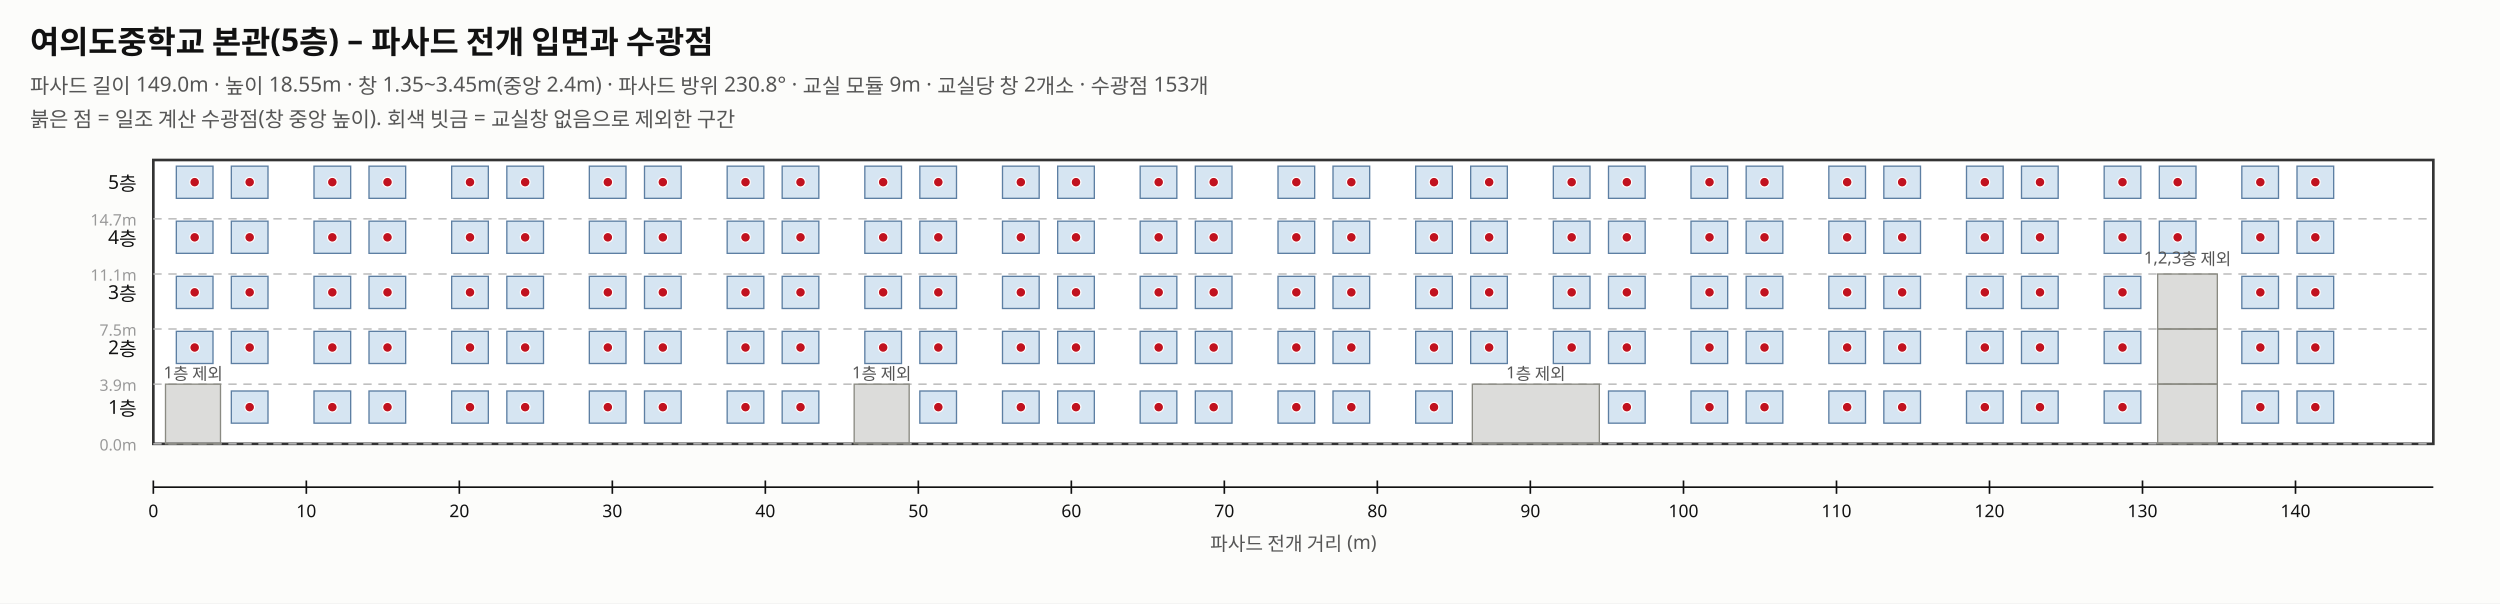
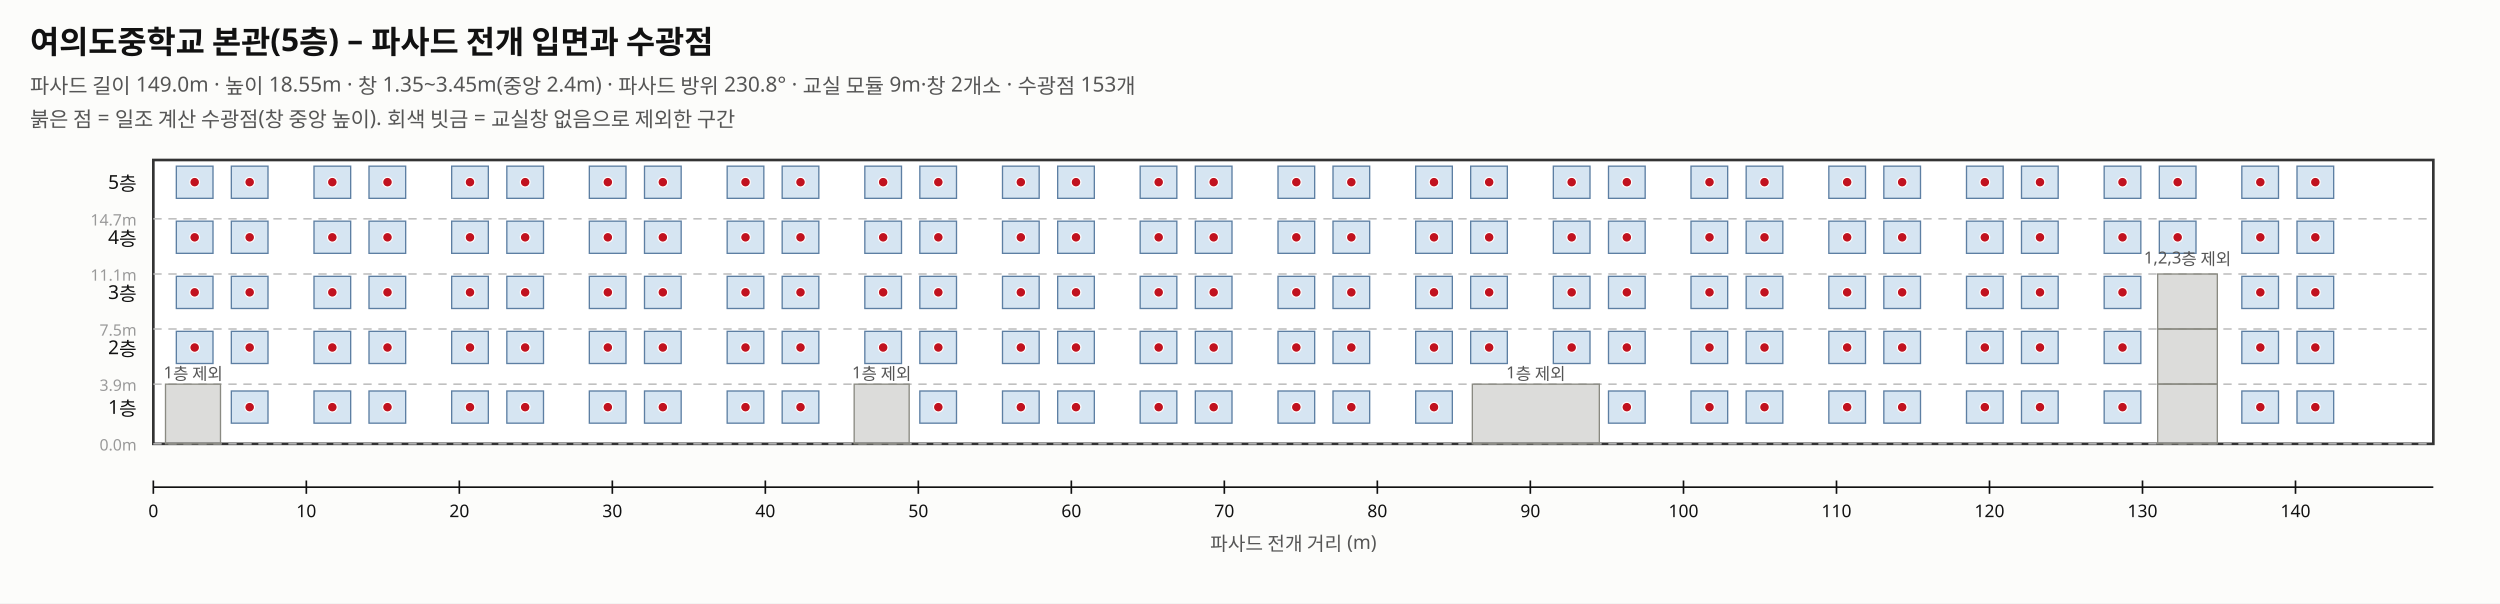
<svg xmlns="http://www.w3.org/2000/svg" width="1500" height="362" viewBox="0 0 1500 362">
  <rect width="100%" height="100%" fill="#fcfcfa" />
  <text x="18" y="32" font-family="sans-serif" font-size="19" font-weight="bold" fill="#111">여의도중학교 본관(5층) – 파사드 전개 입면과 수광점</text>
-   <text x="18" y="56" font-family="sans-serif" font-size="12.5" fill="#555">파사드 길이 149.0m · 높이 18.55m · 창 1.35~3.45m(중앙 2.4m) · 파사드 방위 230.8° · 교실 모듈 9m · 교실당 창 2개소 · 수광점 153개</text>
+   <text x="18" y="56" font-family="sans-serif" font-size="12.5" fill="#555">파사드 길이 149.0m · 높이 18.55m · 창 1.35~3.45m(중앙 2.4m) · 파사드 방위 230.8° · 교실 모듈 9m·창 2개소 · 수광점 153개</text>
  <text x="18" y="76" font-family="sans-serif" font-size="12.5" fill="#555">붉은 점 = 일조 계산 수광점(창 중앙 높이). 회색 빗금 = 교실창 없음으로 제외한 구간</text>
  <rect x="92.0" y="96.0" width="1368.0" height="170.3" fill="#ffffff" stroke="#333" stroke-width="1.6" />
  <line x1="92.0" y1="266.3" x2="1460.0" y2="266.3" stroke="#bbb" stroke-width="0.9" stroke-dasharray="5 4" />
  <text x="82.0" y="248.3" font-family="sans-serif" font-size="11.5" text-anchor="end" fill="#111">1층</text>
  <text x="82.0" y="270.3" font-family="sans-serif" font-size="9.5" text-anchor="end" fill="#999">0.0m</text>
  <line x1="92.0" y1="230.5" x2="1460.0" y2="230.5" stroke="#bbb" stroke-width="0.9" stroke-dasharray="5 4" />
  <text x="82.0" y="212.5" font-family="sans-serif" font-size="11.5" text-anchor="end" fill="#111">2층</text>
  <text x="82.0" y="234.5" font-family="sans-serif" font-size="9.5" text-anchor="end" fill="#999">3.9m</text>
  <line x1="92.0" y1="197.4" x2="1460.0" y2="197.4" stroke="#bbb" stroke-width="0.9" stroke-dasharray="5 4" />
  <text x="82.0" y="179.4" font-family="sans-serif" font-size="11.5" text-anchor="end" fill="#111">3층</text>
  <text x="82.0" y="201.4" font-family="sans-serif" font-size="9.5" text-anchor="end" fill="#999">7.5m</text>
  <line x1="92.0" y1="164.4" x2="1460.0" y2="164.4" stroke="#bbb" stroke-width="0.9" stroke-dasharray="5 4" />
  <text x="82.0" y="146.4" font-family="sans-serif" font-size="11.5" text-anchor="end" fill="#111">4층</text>
  <text x="82.0" y="168.4" font-family="sans-serif" font-size="9.5" text-anchor="end" fill="#999">11.1m</text>
  <line x1="92.0" y1="131.3" x2="1460.0" y2="131.3" stroke="#bbb" stroke-width="0.9" stroke-dasharray="5 4" />
  <text x="82.0" y="113.3" font-family="sans-serif" font-size="11.5" text-anchor="end" fill="#111">5층</text>
  <text x="82.0" y="135.3" font-family="sans-serif" font-size="9.5" text-anchor="end" fill="#999">14.7m</text>
  <rect x="105.8" y="198.8" width="22.0" height="19.3" fill="#cfe0f0" fill-opacity="0.85" stroke="#5d7fa3" stroke-width="0.8" />
  <rect x="105.8" y="165.8" width="22.0" height="19.3" fill="#cfe0f0" fill-opacity="0.85" stroke="#5d7fa3" stroke-width="0.8" />
  <rect x="105.8" y="132.7" width="22.0" height="19.3" fill="#cfe0f0" fill-opacity="0.85" stroke="#5d7fa3" stroke-width="0.8" />
  <rect x="105.8" y="99.7" width="22.0" height="19.3" fill="#cfe0f0" fill-opacity="0.85" stroke="#5d7fa3" stroke-width="0.8" />
  <rect x="138.8" y="234.6" width="22.0" height="19.3" fill="#cfe0f0" fill-opacity="0.85" stroke="#5d7fa3" stroke-width="0.8" />
  <rect x="138.8" y="198.8" width="22.0" height="19.3" fill="#cfe0f0" fill-opacity="0.85" stroke="#5d7fa3" stroke-width="0.8" />
  <rect x="138.8" y="165.8" width="22.0" height="19.3" fill="#cfe0f0" fill-opacity="0.85" stroke="#5d7fa3" stroke-width="0.8" />
  <rect x="138.8" y="132.7" width="22.0" height="19.3" fill="#cfe0f0" fill-opacity="0.85" stroke="#5d7fa3" stroke-width="0.8" />
  <rect x="138.8" y="99.7" width="22.0" height="19.3" fill="#cfe0f0" fill-opacity="0.85" stroke="#5d7fa3" stroke-width="0.8" />
  <rect x="188.4" y="234.6" width="22.0" height="19.3" fill="#cfe0f0" fill-opacity="0.85" stroke="#5d7fa3" stroke-width="0.8" />
  <rect x="188.4" y="198.8" width="22.0" height="19.3" fill="#cfe0f0" fill-opacity="0.85" stroke="#5d7fa3" stroke-width="0.8" />
  <rect x="188.4" y="165.8" width="22.0" height="19.3" fill="#cfe0f0" fill-opacity="0.85" stroke="#5d7fa3" stroke-width="0.8" />
  <rect x="188.4" y="132.7" width="22.0" height="19.3" fill="#cfe0f0" fill-opacity="0.85" stroke="#5d7fa3" stroke-width="0.8" />
  <rect x="188.4" y="99.7" width="22.0" height="19.3" fill="#cfe0f0" fill-opacity="0.85" stroke="#5d7fa3" stroke-width="0.8" />
  <rect x="221.4" y="234.6" width="22.0" height="19.3" fill="#cfe0f0" fill-opacity="0.85" stroke="#5d7fa3" stroke-width="0.8" />
  <rect x="221.4" y="198.8" width="22.0" height="19.3" fill="#cfe0f0" fill-opacity="0.85" stroke="#5d7fa3" stroke-width="0.8" />
  <rect x="221.4" y="165.8" width="22.0" height="19.3" fill="#cfe0f0" fill-opacity="0.85" stroke="#5d7fa3" stroke-width="0.8" />
  <rect x="221.4" y="132.7" width="22.0" height="19.3" fill="#cfe0f0" fill-opacity="0.85" stroke="#5d7fa3" stroke-width="0.8" />
  <rect x="221.4" y="99.7" width="22.0" height="19.3" fill="#cfe0f0" fill-opacity="0.85" stroke="#5d7fa3" stroke-width="0.8" />
  <rect x="271.0" y="234.6" width="22.0" height="19.3" fill="#cfe0f0" fill-opacity="0.85" stroke="#5d7fa3" stroke-width="0.8" />
  <rect x="271.0" y="198.8" width="22.0" height="19.3" fill="#cfe0f0" fill-opacity="0.85" stroke="#5d7fa3" stroke-width="0.8" />
  <rect x="271.0" y="165.8" width="22.0" height="19.3" fill="#cfe0f0" fill-opacity="0.85" stroke="#5d7fa3" stroke-width="0.8" />
  <rect x="271.0" y="132.7" width="22.0" height="19.3" fill="#cfe0f0" fill-opacity="0.85" stroke="#5d7fa3" stroke-width="0.8" />
  <rect x="271.0" y="99.7" width="22.0" height="19.3" fill="#cfe0f0" fill-opacity="0.85" stroke="#5d7fa3" stroke-width="0.8" />
  <rect x="304.1" y="234.6" width="22.0" height="19.3" fill="#cfe0f0" fill-opacity="0.85" stroke="#5d7fa3" stroke-width="0.8" />
  <rect x="304.1" y="198.8" width="22.0" height="19.3" fill="#cfe0f0" fill-opacity="0.85" stroke="#5d7fa3" stroke-width="0.8" />
  <rect x="304.1" y="165.8" width="22.0" height="19.3" fill="#cfe0f0" fill-opacity="0.85" stroke="#5d7fa3" stroke-width="0.8" />
  <rect x="304.1" y="132.7" width="22.0" height="19.3" fill="#cfe0f0" fill-opacity="0.85" stroke="#5d7fa3" stroke-width="0.8" />
  <rect x="304.1" y="99.7" width="22.0" height="19.3" fill="#cfe0f0" fill-opacity="0.85" stroke="#5d7fa3" stroke-width="0.8" />
  <rect x="353.6" y="234.6" width="22.0" height="19.3" fill="#cfe0f0" fill-opacity="0.85" stroke="#5d7fa3" stroke-width="0.8" />
  <rect x="353.6" y="198.8" width="22.0" height="19.3" fill="#cfe0f0" fill-opacity="0.85" stroke="#5d7fa3" stroke-width="0.8" />
  <rect x="353.6" y="165.8" width="22.0" height="19.3" fill="#cfe0f0" fill-opacity="0.85" stroke="#5d7fa3" stroke-width="0.8" />
  <rect x="353.6" y="132.7" width="22.0" height="19.3" fill="#cfe0f0" fill-opacity="0.85" stroke="#5d7fa3" stroke-width="0.8" />
  <rect x="353.6" y="99.7" width="22.0" height="19.3" fill="#cfe0f0" fill-opacity="0.85" stroke="#5d7fa3" stroke-width="0.8" />
  <rect x="386.7" y="234.6" width="22.0" height="19.3" fill="#cfe0f0" fill-opacity="0.85" stroke="#5d7fa3" stroke-width="0.8" />
  <rect x="386.7" y="198.8" width="22.0" height="19.3" fill="#cfe0f0" fill-opacity="0.85" stroke="#5d7fa3" stroke-width="0.8" />
  <rect x="386.7" y="165.8" width="22.0" height="19.3" fill="#cfe0f0" fill-opacity="0.85" stroke="#5d7fa3" stroke-width="0.8" />
  <rect x="386.7" y="132.7" width="22.0" height="19.3" fill="#cfe0f0" fill-opacity="0.85" stroke="#5d7fa3" stroke-width="0.8" />
  <rect x="386.7" y="99.7" width="22.0" height="19.3" fill="#cfe0f0" fill-opacity="0.85" stroke="#5d7fa3" stroke-width="0.8" />
  <rect x="436.3" y="234.6" width="22.0" height="19.3" fill="#cfe0f0" fill-opacity="0.85" stroke="#5d7fa3" stroke-width="0.8" />
  <rect x="436.3" y="198.8" width="22.0" height="19.3" fill="#cfe0f0" fill-opacity="0.85" stroke="#5d7fa3" stroke-width="0.8" />
  <rect x="436.3" y="165.8" width="22.0" height="19.3" fill="#cfe0f0" fill-opacity="0.85" stroke="#5d7fa3" stroke-width="0.8" />
  <rect x="436.3" y="132.7" width="22.0" height="19.3" fill="#cfe0f0" fill-opacity="0.85" stroke="#5d7fa3" stroke-width="0.8" />
  <rect x="436.3" y="99.7" width="22.0" height="19.3" fill="#cfe0f0" fill-opacity="0.85" stroke="#5d7fa3" stroke-width="0.8" />
  <rect x="469.3" y="234.6" width="22.0" height="19.3" fill="#cfe0f0" fill-opacity="0.85" stroke="#5d7fa3" stroke-width="0.8" />
  <rect x="469.3" y="198.8" width="22.0" height="19.3" fill="#cfe0f0" fill-opacity="0.85" stroke="#5d7fa3" stroke-width="0.8" />
  <rect x="469.3" y="165.8" width="22.0" height="19.3" fill="#cfe0f0" fill-opacity="0.85" stroke="#5d7fa3" stroke-width="0.8" />
  <rect x="469.3" y="132.7" width="22.0" height="19.3" fill="#cfe0f0" fill-opacity="0.85" stroke="#5d7fa3" stroke-width="0.8" />
  <rect x="469.3" y="99.7" width="22.0" height="19.3" fill="#cfe0f0" fill-opacity="0.85" stroke="#5d7fa3" stroke-width="0.8" />
  <rect x="518.9" y="198.8" width="22.0" height="19.3" fill="#cfe0f0" fill-opacity="0.85" stroke="#5d7fa3" stroke-width="0.8" />
  <rect x="518.9" y="165.8" width="22.0" height="19.3" fill="#cfe0f0" fill-opacity="0.85" stroke="#5d7fa3" stroke-width="0.8" />
  <rect x="518.9" y="132.7" width="22.0" height="19.3" fill="#cfe0f0" fill-opacity="0.85" stroke="#5d7fa3" stroke-width="0.8" />
  <rect x="518.9" y="99.7" width="22.0" height="19.3" fill="#cfe0f0" fill-opacity="0.85" stroke="#5d7fa3" stroke-width="0.8" />
  <rect x="551.9" y="234.6" width="22.0" height="19.3" fill="#cfe0f0" fill-opacity="0.85" stroke="#5d7fa3" stroke-width="0.8" />
  <rect x="551.9" y="198.8" width="22.0" height="19.3" fill="#cfe0f0" fill-opacity="0.85" stroke="#5d7fa3" stroke-width="0.8" />
  <rect x="551.9" y="165.8" width="22.0" height="19.3" fill="#cfe0f0" fill-opacity="0.85" stroke="#5d7fa3" stroke-width="0.8" />
  <rect x="551.9" y="132.7" width="22.0" height="19.3" fill="#cfe0f0" fill-opacity="0.85" stroke="#5d7fa3" stroke-width="0.8" />
  <rect x="551.9" y="99.7" width="22.0" height="19.3" fill="#cfe0f0" fill-opacity="0.85" stroke="#5d7fa3" stroke-width="0.8" />
  <rect x="601.5" y="234.6" width="22.0" height="19.3" fill="#cfe0f0" fill-opacity="0.85" stroke="#5d7fa3" stroke-width="0.8" />
  <rect x="601.5" y="198.8" width="22.0" height="19.3" fill="#cfe0f0" fill-opacity="0.85" stroke="#5d7fa3" stroke-width="0.8" />
  <rect x="601.5" y="165.8" width="22.0" height="19.3" fill="#cfe0f0" fill-opacity="0.85" stroke="#5d7fa3" stroke-width="0.8" />
  <rect x="601.5" y="132.7" width="22.0" height="19.3" fill="#cfe0f0" fill-opacity="0.85" stroke="#5d7fa3" stroke-width="0.8" />
  <rect x="601.5" y="99.7" width="22.0" height="19.3" fill="#cfe0f0" fill-opacity="0.85" stroke="#5d7fa3" stroke-width="0.8" />
  <rect x="634.6" y="234.6" width="22.0" height="19.3" fill="#cfe0f0" fill-opacity="0.85" stroke="#5d7fa3" stroke-width="0.8" />
  <rect x="634.6" y="198.8" width="22.0" height="19.3" fill="#cfe0f0" fill-opacity="0.85" stroke="#5d7fa3" stroke-width="0.8" />
  <rect x="634.6" y="165.8" width="22.0" height="19.3" fill="#cfe0f0" fill-opacity="0.85" stroke="#5d7fa3" stroke-width="0.8" />
  <rect x="634.6" y="132.7" width="22.0" height="19.3" fill="#cfe0f0" fill-opacity="0.85" stroke="#5d7fa3" stroke-width="0.8" />
  <rect x="634.6" y="99.7" width="22.0" height="19.3" fill="#cfe0f0" fill-opacity="0.85" stroke="#5d7fa3" stroke-width="0.8" />
  <rect x="684.1" y="234.6" width="22.0" height="19.3" fill="#cfe0f0" fill-opacity="0.85" stroke="#5d7fa3" stroke-width="0.8" />
  <rect x="684.1" y="198.8" width="22.0" height="19.3" fill="#cfe0f0" fill-opacity="0.85" stroke="#5d7fa3" stroke-width="0.8" />
  <rect x="684.1" y="165.8" width="22.0" height="19.3" fill="#cfe0f0" fill-opacity="0.85" stroke="#5d7fa3" stroke-width="0.8" />
  <rect x="684.1" y="132.7" width="22.0" height="19.3" fill="#cfe0f0" fill-opacity="0.85" stroke="#5d7fa3" stroke-width="0.8" />
  <rect x="684.1" y="99.7" width="22.0" height="19.3" fill="#cfe0f0" fill-opacity="0.85" stroke="#5d7fa3" stroke-width="0.8" />
  <rect x="717.2" y="234.6" width="22.0" height="19.3" fill="#cfe0f0" fill-opacity="0.85" stroke="#5d7fa3" stroke-width="0.8" />
  <rect x="717.2" y="198.8" width="22.0" height="19.3" fill="#cfe0f0" fill-opacity="0.85" stroke="#5d7fa3" stroke-width="0.8" />
  <rect x="717.2" y="165.8" width="22.0" height="19.3" fill="#cfe0f0" fill-opacity="0.85" stroke="#5d7fa3" stroke-width="0.8" />
  <rect x="717.2" y="132.7" width="22.0" height="19.3" fill="#cfe0f0" fill-opacity="0.85" stroke="#5d7fa3" stroke-width="0.8" />
  <rect x="717.2" y="99.7" width="22.0" height="19.3" fill="#cfe0f0" fill-opacity="0.85" stroke="#5d7fa3" stroke-width="0.8" />
  <rect x="766.8" y="234.6" width="22.0" height="19.3" fill="#cfe0f0" fill-opacity="0.85" stroke="#5d7fa3" stroke-width="0.8" />
  <rect x="766.8" y="198.8" width="22.0" height="19.3" fill="#cfe0f0" fill-opacity="0.85" stroke="#5d7fa3" stroke-width="0.8" />
  <rect x="766.8" y="165.8" width="22.0" height="19.3" fill="#cfe0f0" fill-opacity="0.85" stroke="#5d7fa3" stroke-width="0.8" />
  <rect x="766.8" y="132.7" width="22.0" height="19.3" fill="#cfe0f0" fill-opacity="0.85" stroke="#5d7fa3" stroke-width="0.8" />
  <rect x="766.8" y="99.7" width="22.0" height="19.3" fill="#cfe0f0" fill-opacity="0.85" stroke="#5d7fa3" stroke-width="0.8" />
  <rect x="799.8" y="234.6" width="22.0" height="19.3" fill="#cfe0f0" fill-opacity="0.85" stroke="#5d7fa3" stroke-width="0.8" />
  <rect x="799.8" y="198.8" width="22.0" height="19.3" fill="#cfe0f0" fill-opacity="0.85" stroke="#5d7fa3" stroke-width="0.8" />
  <rect x="799.8" y="165.8" width="22.0" height="19.3" fill="#cfe0f0" fill-opacity="0.85" stroke="#5d7fa3" stroke-width="0.8" />
  <rect x="799.8" y="132.7" width="22.0" height="19.3" fill="#cfe0f0" fill-opacity="0.85" stroke="#5d7fa3" stroke-width="0.8" />
  <rect x="799.8" y="99.7" width="22.0" height="19.3" fill="#cfe0f0" fill-opacity="0.85" stroke="#5d7fa3" stroke-width="0.8" />
  <rect x="849.4" y="234.6" width="22.0" height="19.3" fill="#cfe0f0" fill-opacity="0.85" stroke="#5d7fa3" stroke-width="0.8" />
  <rect x="849.4" y="198.8" width="22.0" height="19.3" fill="#cfe0f0" fill-opacity="0.85" stroke="#5d7fa3" stroke-width="0.8" />
  <rect x="849.4" y="165.8" width="22.0" height="19.3" fill="#cfe0f0" fill-opacity="0.85" stroke="#5d7fa3" stroke-width="0.8" />
  <rect x="849.4" y="132.7" width="22.0" height="19.3" fill="#cfe0f0" fill-opacity="0.85" stroke="#5d7fa3" stroke-width="0.8" />
  <rect x="849.4" y="99.7" width="22.0" height="19.3" fill="#cfe0f0" fill-opacity="0.85" stroke="#5d7fa3" stroke-width="0.8" />
  <rect x="882.4" y="198.8" width="22.0" height="19.3" fill="#cfe0f0" fill-opacity="0.85" stroke="#5d7fa3" stroke-width="0.8" />
  <rect x="882.4" y="165.8" width="22.0" height="19.3" fill="#cfe0f0" fill-opacity="0.85" stroke="#5d7fa3" stroke-width="0.8" />
  <rect x="882.4" y="132.7" width="22.0" height="19.3" fill="#cfe0f0" fill-opacity="0.85" stroke="#5d7fa3" stroke-width="0.8" />
  <rect x="882.4" y="99.7" width="22.0" height="19.3" fill="#cfe0f0" fill-opacity="0.85" stroke="#5d7fa3" stroke-width="0.8" />
  <rect x="932.0" y="198.8" width="22.0" height="19.3" fill="#cfe0f0" fill-opacity="0.85" stroke="#5d7fa3" stroke-width="0.8" />
  <rect x="932.0" y="165.8" width="22.0" height="19.3" fill="#cfe0f0" fill-opacity="0.85" stroke="#5d7fa3" stroke-width="0.8" />
  <rect x="932.0" y="132.7" width="22.0" height="19.3" fill="#cfe0f0" fill-opacity="0.85" stroke="#5d7fa3" stroke-width="0.8" />
  <rect x="932.0" y="99.7" width="22.0" height="19.3" fill="#cfe0f0" fill-opacity="0.85" stroke="#5d7fa3" stroke-width="0.8" />
  <rect x="965.1" y="234.6" width="22.0" height="19.3" fill="#cfe0f0" fill-opacity="0.85" stroke="#5d7fa3" stroke-width="0.8" />
  <rect x="965.1" y="198.8" width="22.0" height="19.3" fill="#cfe0f0" fill-opacity="0.85" stroke="#5d7fa3" stroke-width="0.8" />
  <rect x="965.1" y="165.8" width="22.0" height="19.3" fill="#cfe0f0" fill-opacity="0.85" stroke="#5d7fa3" stroke-width="0.8" />
  <rect x="965.1" y="132.7" width="22.0" height="19.3" fill="#cfe0f0" fill-opacity="0.85" stroke="#5d7fa3" stroke-width="0.8" />
  <rect x="965.1" y="99.7" width="22.0" height="19.3" fill="#cfe0f0" fill-opacity="0.85" stroke="#5d7fa3" stroke-width="0.8" />
  <rect x="1014.6" y="234.6" width="22.0" height="19.3" fill="#cfe0f0" fill-opacity="0.85" stroke="#5d7fa3" stroke-width="0.8" />
  <rect x="1014.6" y="198.8" width="22.0" height="19.3" fill="#cfe0f0" fill-opacity="0.85" stroke="#5d7fa3" stroke-width="0.8" />
  <rect x="1014.6" y="165.8" width="22.0" height="19.3" fill="#cfe0f0" fill-opacity="0.85" stroke="#5d7fa3" stroke-width="0.8" />
  <rect x="1014.6" y="132.7" width="22.0" height="19.3" fill="#cfe0f0" fill-opacity="0.85" stroke="#5d7fa3" stroke-width="0.8" />
  <rect x="1014.6" y="99.7" width="22.0" height="19.3" fill="#cfe0f0" fill-opacity="0.85" stroke="#5d7fa3" stroke-width="0.8" />
  <rect x="1047.7" y="234.6" width="22.0" height="19.3" fill="#cfe0f0" fill-opacity="0.85" stroke="#5d7fa3" stroke-width="0.8" />
  <rect x="1047.7" y="198.8" width="22.0" height="19.3" fill="#cfe0f0" fill-opacity="0.85" stroke="#5d7fa3" stroke-width="0.8" />
  <rect x="1047.7" y="165.8" width="22.0" height="19.3" fill="#cfe0f0" fill-opacity="0.85" stroke="#5d7fa3" stroke-width="0.8" />
  <rect x="1047.7" y="132.7" width="22.0" height="19.3" fill="#cfe0f0" fill-opacity="0.85" stroke="#5d7fa3" stroke-width="0.8" />
  <rect x="1047.7" y="99.7" width="22.0" height="19.3" fill="#cfe0f0" fill-opacity="0.85" stroke="#5d7fa3" stroke-width="0.8" />
  <rect x="1097.3" y="234.6" width="22.0" height="19.3" fill="#cfe0f0" fill-opacity="0.85" stroke="#5d7fa3" stroke-width="0.8" />
  <rect x="1097.3" y="198.8" width="22.0" height="19.3" fill="#cfe0f0" fill-opacity="0.85" stroke="#5d7fa3" stroke-width="0.8" />
  <rect x="1097.3" y="165.8" width="22.0" height="19.3" fill="#cfe0f0" fill-opacity="0.85" stroke="#5d7fa3" stroke-width="0.8" />
  <rect x="1097.3" y="132.7" width="22.0" height="19.3" fill="#cfe0f0" fill-opacity="0.85" stroke="#5d7fa3" stroke-width="0.8" />
  <rect x="1097.3" y="99.7" width="22.0" height="19.3" fill="#cfe0f0" fill-opacity="0.85" stroke="#5d7fa3" stroke-width="0.8" />
  <rect x="1130.3" y="234.6" width="22.0" height="19.3" fill="#cfe0f0" fill-opacity="0.85" stroke="#5d7fa3" stroke-width="0.8" />
  <rect x="1130.3" y="198.8" width="22.0" height="19.3" fill="#cfe0f0" fill-opacity="0.85" stroke="#5d7fa3" stroke-width="0.8" />
  <rect x="1130.3" y="165.8" width="22.0" height="19.3" fill="#cfe0f0" fill-opacity="0.85" stroke="#5d7fa3" stroke-width="0.8" />
  <rect x="1130.3" y="132.7" width="22.0" height="19.3" fill="#cfe0f0" fill-opacity="0.85" stroke="#5d7fa3" stroke-width="0.8" />
  <rect x="1130.3" y="99.7" width="22.0" height="19.3" fill="#cfe0f0" fill-opacity="0.85" stroke="#5d7fa3" stroke-width="0.8" />
  <rect x="1179.9" y="234.6" width="22.0" height="19.3" fill="#cfe0f0" fill-opacity="0.85" stroke="#5d7fa3" stroke-width="0.8" />
  <rect x="1179.9" y="198.8" width="22.0" height="19.3" fill="#cfe0f0" fill-opacity="0.85" stroke="#5d7fa3" stroke-width="0.8" />
  <rect x="1179.9" y="165.8" width="22.0" height="19.3" fill="#cfe0f0" fill-opacity="0.85" stroke="#5d7fa3" stroke-width="0.8" />
  <rect x="1179.9" y="132.7" width="22.0" height="19.3" fill="#cfe0f0" fill-opacity="0.85" stroke="#5d7fa3" stroke-width="0.8" />
  <rect x="1179.9" y="99.7" width="22.0" height="19.3" fill="#cfe0f0" fill-opacity="0.85" stroke="#5d7fa3" stroke-width="0.8" />
  <rect x="1212.9" y="234.6" width="22.0" height="19.3" fill="#cfe0f0" fill-opacity="0.85" stroke="#5d7fa3" stroke-width="0.8" />
  <rect x="1212.9" y="198.8" width="22.0" height="19.3" fill="#cfe0f0" fill-opacity="0.85" stroke="#5d7fa3" stroke-width="0.8" />
  <rect x="1212.9" y="165.8" width="22.0" height="19.3" fill="#cfe0f0" fill-opacity="0.85" stroke="#5d7fa3" stroke-width="0.8" />
  <rect x="1212.9" y="132.7" width="22.0" height="19.3" fill="#cfe0f0" fill-opacity="0.85" stroke="#5d7fa3" stroke-width="0.8" />
  <rect x="1212.9" y="99.7" width="22.0" height="19.3" fill="#cfe0f0" fill-opacity="0.85" stroke="#5d7fa3" stroke-width="0.8" />
  <rect x="1262.5" y="234.6" width="22.0" height="19.3" fill="#cfe0f0" fill-opacity="0.85" stroke="#5d7fa3" stroke-width="0.8" />
  <rect x="1262.5" y="198.8" width="22.0" height="19.3" fill="#cfe0f0" fill-opacity="0.85" stroke="#5d7fa3" stroke-width="0.8" />
  <rect x="1262.5" y="165.8" width="22.0" height="19.3" fill="#cfe0f0" fill-opacity="0.85" stroke="#5d7fa3" stroke-width="0.8" />
  <rect x="1262.5" y="132.7" width="22.0" height="19.3" fill="#cfe0f0" fill-opacity="0.85" stroke="#5d7fa3" stroke-width="0.8" />
  <rect x="1262.5" y="99.7" width="22.0" height="19.3" fill="#cfe0f0" fill-opacity="0.85" stroke="#5d7fa3" stroke-width="0.8" />
  <rect x="1295.6" y="132.7" width="22.0" height="19.3" fill="#cfe0f0" fill-opacity="0.85" stroke="#5d7fa3" stroke-width="0.8" />
  <rect x="1295.6" y="99.7" width="22.0" height="19.3" fill="#cfe0f0" fill-opacity="0.85" stroke="#5d7fa3" stroke-width="0.8" />
  <rect x="1345.1" y="234.6" width="22.0" height="19.3" fill="#cfe0f0" fill-opacity="0.85" stroke="#5d7fa3" stroke-width="0.8" />
  <rect x="1345.1" y="198.8" width="22.0" height="19.3" fill="#cfe0f0" fill-opacity="0.85" stroke="#5d7fa3" stroke-width="0.8" />
  <rect x="1345.1" y="165.8" width="22.0" height="19.3" fill="#cfe0f0" fill-opacity="0.85" stroke="#5d7fa3" stroke-width="0.8" />
  <rect x="1345.1" y="132.7" width="22.0" height="19.3" fill="#cfe0f0" fill-opacity="0.85" stroke="#5d7fa3" stroke-width="0.8" />
  <rect x="1345.1" y="99.7" width="22.0" height="19.3" fill="#cfe0f0" fill-opacity="0.85" stroke="#5d7fa3" stroke-width="0.8" />
  <rect x="1378.2" y="234.6" width="22.0" height="19.3" fill="#cfe0f0" fill-opacity="0.85" stroke="#5d7fa3" stroke-width="0.8" />
  <rect x="1378.2" y="198.8" width="22.0" height="19.3" fill="#cfe0f0" fill-opacity="0.85" stroke="#5d7fa3" stroke-width="0.8" />
  <rect x="1378.2" y="165.8" width="22.0" height="19.3" fill="#cfe0f0" fill-opacity="0.85" stroke="#5d7fa3" stroke-width="0.8" />
  <rect x="1378.2" y="132.7" width="22.0" height="19.3" fill="#cfe0f0" fill-opacity="0.85" stroke="#5d7fa3" stroke-width="0.8" />
  <rect x="1378.2" y="99.7" width="22.0" height="19.3" fill="#cfe0f0" fill-opacity="0.85" stroke="#5d7fa3" stroke-width="0.8" />
  <rect x="99.3" y="230.5" width="33.0" height="35.8" fill="#8a8a82" fill-opacity="0.30" stroke="#8a8a82" stroke-width="0.8" />
  <text x="115.9" y="227.0" font-family="sans-serif" font-size="10" text-anchor="middle" fill="#555">1층 제외</text>
  <rect x="512.5" y="230.5" width="33.0" height="35.8" fill="#8a8a82" fill-opacity="0.30" stroke="#8a8a82" stroke-width="0.8" />
  <text x="529.0" y="227.0" font-family="sans-serif" font-size="10" text-anchor="middle" fill="#555">1층 제외</text>
  <rect x="883.4" y="230.5" width="76.2" height="35.8" fill="#8a8a82" fill-opacity="0.30" stroke="#8a8a82" stroke-width="0.8" />
  <text x="921.5" y="227.0" font-family="sans-serif" font-size="10" text-anchor="middle" fill="#555">1층 제외</text>
  <rect x="1294.6" y="230.5" width="35.8" height="35.8" fill="#8a8a82" fill-opacity="0.30" stroke="#8a8a82" stroke-width="0.8" />
  <rect x="1294.6" y="197.4" width="35.8" height="33.0" fill="#8a8a82" fill-opacity="0.30" stroke="#8a8a82" stroke-width="0.8" />
  <rect x="1294.6" y="164.4" width="35.8" height="33.0" fill="#8a8a82" fill-opacity="0.30" stroke="#8a8a82" stroke-width="0.8" />
  <text x="1312.5" y="158.1" font-family="sans-serif" font-size="10" text-anchor="middle" fill="#555">1,2,3층 제외</text>
  <circle cx="116.8" cy="208.5" r="2.9" fill="#c1121f" stroke="#fff" stroke-width="0.7" />
  <circle cx="116.8" cy="175.4" r="2.9" fill="#c1121f" stroke="#fff" stroke-width="0.7" />
  <circle cx="116.8" cy="142.4" r="2.9" fill="#c1121f" stroke="#fff" stroke-width="0.7" />
  <circle cx="116.8" cy="109.3" r="2.9" fill="#c1121f" stroke="#fff" stroke-width="0.7" />
  <circle cx="149.8" cy="244.3" r="2.9" fill="#c1121f" stroke="#fff" stroke-width="0.7" />
  <circle cx="149.8" cy="208.5" r="2.9" fill="#c1121f" stroke="#fff" stroke-width="0.7" />
  <circle cx="149.8" cy="175.4" r="2.9" fill="#c1121f" stroke="#fff" stroke-width="0.7" />
  <circle cx="149.8" cy="142.4" r="2.9" fill="#c1121f" stroke="#fff" stroke-width="0.7" />
  <circle cx="149.8" cy="109.3" r="2.9" fill="#c1121f" stroke="#fff" stroke-width="0.7" />
  <circle cx="199.4" cy="244.3" r="2.9" fill="#c1121f" stroke="#fff" stroke-width="0.7" />
  <circle cx="199.4" cy="208.5" r="2.9" fill="#c1121f" stroke="#fff" stroke-width="0.7" />
  <circle cx="199.4" cy="175.4" r="2.9" fill="#c1121f" stroke="#fff" stroke-width="0.7" />
  <circle cx="199.4" cy="142.4" r="2.9" fill="#c1121f" stroke="#fff" stroke-width="0.7" />
  <circle cx="199.4" cy="109.3" r="2.9" fill="#c1121f" stroke="#fff" stroke-width="0.7" />
  <circle cx="232.5" cy="244.3" r="2.9" fill="#c1121f" stroke="#fff" stroke-width="0.7" />
  <circle cx="232.5" cy="208.5" r="2.9" fill="#c1121f" stroke="#fff" stroke-width="0.7" />
  <circle cx="232.5" cy="175.4" r="2.9" fill="#c1121f" stroke="#fff" stroke-width="0.7" />
  <circle cx="232.5" cy="142.4" r="2.9" fill="#c1121f" stroke="#fff" stroke-width="0.7" />
  <circle cx="232.5" cy="109.3" r="2.9" fill="#c1121f" stroke="#fff" stroke-width="0.7" />
  <circle cx="282.0" cy="244.3" r="2.9" fill="#c1121f" stroke="#fff" stroke-width="0.7" />
  <circle cx="282.0" cy="208.5" r="2.9" fill="#c1121f" stroke="#fff" stroke-width="0.7" />
  <circle cx="282.0" cy="175.4" r="2.9" fill="#c1121f" stroke="#fff" stroke-width="0.7" />
  <circle cx="282.0" cy="142.4" r="2.9" fill="#c1121f" stroke="#fff" stroke-width="0.7" />
  <circle cx="282.0" cy="109.3" r="2.9" fill="#c1121f" stroke="#fff" stroke-width="0.7" />
  <circle cx="315.1" cy="244.3" r="2.9" fill="#c1121f" stroke="#fff" stroke-width="0.7" />
  <circle cx="315.1" cy="208.5" r="2.9" fill="#c1121f" stroke="#fff" stroke-width="0.7" />
  <circle cx="315.1" cy="175.4" r="2.9" fill="#c1121f" stroke="#fff" stroke-width="0.7" />
  <circle cx="315.1" cy="142.4" r="2.9" fill="#c1121f" stroke="#fff" stroke-width="0.7" />
  <circle cx="315.1" cy="109.3" r="2.9" fill="#c1121f" stroke="#fff" stroke-width="0.7" />
  <circle cx="364.7" cy="244.3" r="2.9" fill="#c1121f" stroke="#fff" stroke-width="0.7" />
  <circle cx="364.7" cy="208.5" r="2.9" fill="#c1121f" stroke="#fff" stroke-width="0.7" />
  <circle cx="364.7" cy="175.4" r="2.9" fill="#c1121f" stroke="#fff" stroke-width="0.7" />
  <circle cx="364.7" cy="142.4" r="2.9" fill="#c1121f" stroke="#fff" stroke-width="0.7" />
  <circle cx="364.7" cy="109.3" r="2.9" fill="#c1121f" stroke="#fff" stroke-width="0.7" />
  <circle cx="397.7" cy="244.3" r="2.9" fill="#c1121f" stroke="#fff" stroke-width="0.7" />
  <circle cx="397.7" cy="208.5" r="2.9" fill="#c1121f" stroke="#fff" stroke-width="0.7" />
  <circle cx="397.7" cy="175.4" r="2.9" fill="#c1121f" stroke="#fff" stroke-width="0.7" />
  <circle cx="397.7" cy="142.4" r="2.9" fill="#c1121f" stroke="#fff" stroke-width="0.7" />
  <circle cx="397.7" cy="109.3" r="2.9" fill="#c1121f" stroke="#fff" stroke-width="0.7" />
  <circle cx="447.3" cy="244.3" r="2.9" fill="#c1121f" stroke="#fff" stroke-width="0.7" />
  <circle cx="447.3" cy="208.5" r="2.9" fill="#c1121f" stroke="#fff" stroke-width="0.7" />
  <circle cx="447.3" cy="175.4" r="2.9" fill="#c1121f" stroke="#fff" stroke-width="0.7" />
  <circle cx="447.3" cy="142.4" r="2.9" fill="#c1121f" stroke="#fff" stroke-width="0.7" />
  <circle cx="447.3" cy="109.3" r="2.9" fill="#c1121f" stroke="#fff" stroke-width="0.7" />
  <circle cx="480.3" cy="244.3" r="2.9" fill="#c1121f" stroke="#fff" stroke-width="0.7" />
  <circle cx="480.3" cy="208.5" r="2.9" fill="#c1121f" stroke="#fff" stroke-width="0.7" />
  <circle cx="480.3" cy="175.4" r="2.9" fill="#c1121f" stroke="#fff" stroke-width="0.7" />
  <circle cx="480.3" cy="142.4" r="2.9" fill="#c1121f" stroke="#fff" stroke-width="0.7" />
  <circle cx="480.3" cy="109.3" r="2.9" fill="#c1121f" stroke="#fff" stroke-width="0.7" />
  <circle cx="529.9" cy="208.5" r="2.9" fill="#c1121f" stroke="#fff" stroke-width="0.7" />
  <circle cx="529.9" cy="175.4" r="2.9" fill="#c1121f" stroke="#fff" stroke-width="0.7" />
  <circle cx="529.9" cy="142.4" r="2.9" fill="#c1121f" stroke="#fff" stroke-width="0.7" />
  <circle cx="529.9" cy="109.3" r="2.9" fill="#c1121f" stroke="#fff" stroke-width="0.7" />
  <circle cx="563.0" cy="244.3" r="2.9" fill="#c1121f" stroke="#fff" stroke-width="0.7" />
  <circle cx="563.0" cy="208.5" r="2.9" fill="#c1121f" stroke="#fff" stroke-width="0.7" />
  <circle cx="563.0" cy="175.4" r="2.9" fill="#c1121f" stroke="#fff" stroke-width="0.7" />
  <circle cx="563.0" cy="142.4" r="2.9" fill="#c1121f" stroke="#fff" stroke-width="0.7" />
  <circle cx="563.0" cy="109.3" r="2.9" fill="#c1121f" stroke="#fff" stroke-width="0.7" />
  <circle cx="612.5" cy="244.3" r="2.9" fill="#c1121f" stroke="#fff" stroke-width="0.7" />
  <circle cx="612.5" cy="208.5" r="2.9" fill="#c1121f" stroke="#fff" stroke-width="0.7" />
  <circle cx="612.5" cy="175.4" r="2.9" fill="#c1121f" stroke="#fff" stroke-width="0.7" />
  <circle cx="612.5" cy="142.4" r="2.9" fill="#c1121f" stroke="#fff" stroke-width="0.7" />
  <circle cx="612.5" cy="109.3" r="2.9" fill="#c1121f" stroke="#fff" stroke-width="0.7" />
  <circle cx="645.6" cy="244.3" r="2.9" fill="#c1121f" stroke="#fff" stroke-width="0.7" />
  <circle cx="645.6" cy="208.5" r="2.9" fill="#c1121f" stroke="#fff" stroke-width="0.7" />
  <circle cx="645.6" cy="175.4" r="2.9" fill="#c1121f" stroke="#fff" stroke-width="0.7" />
  <circle cx="645.6" cy="142.4" r="2.9" fill="#c1121f" stroke="#fff" stroke-width="0.7" />
  <circle cx="645.6" cy="109.3" r="2.9" fill="#c1121f" stroke="#fff" stroke-width="0.7" />
  <circle cx="695.2" cy="244.3" r="2.9" fill="#c1121f" stroke="#fff" stroke-width="0.7" />
  <circle cx="695.2" cy="208.5" r="2.9" fill="#c1121f" stroke="#fff" stroke-width="0.7" />
  <circle cx="695.2" cy="175.4" r="2.9" fill="#c1121f" stroke="#fff" stroke-width="0.7" />
  <circle cx="695.2" cy="142.4" r="2.9" fill="#c1121f" stroke="#fff" stroke-width="0.7" />
  <circle cx="695.2" cy="109.3" r="2.9" fill="#c1121f" stroke="#fff" stroke-width="0.7" />
  <circle cx="728.2" cy="244.3" r="2.9" fill="#c1121f" stroke="#fff" stroke-width="0.7" />
  <circle cx="728.2" cy="208.5" r="2.9" fill="#c1121f" stroke="#fff" stroke-width="0.7" />
  <circle cx="728.2" cy="175.4" r="2.9" fill="#c1121f" stroke="#fff" stroke-width="0.7" />
  <circle cx="728.2" cy="142.4" r="2.9" fill="#c1121f" stroke="#fff" stroke-width="0.7" />
  <circle cx="728.2" cy="109.3" r="2.9" fill="#c1121f" stroke="#fff" stroke-width="0.7" />
  <circle cx="777.8" cy="244.3" r="2.9" fill="#c1121f" stroke="#fff" stroke-width="0.7" />
  <circle cx="777.8" cy="208.5" r="2.9" fill="#c1121f" stroke="#fff" stroke-width="0.7" />
  <circle cx="777.8" cy="175.4" r="2.9" fill="#c1121f" stroke="#fff" stroke-width="0.7" />
  <circle cx="777.8" cy="142.4" r="2.9" fill="#c1121f" stroke="#fff" stroke-width="0.7" />
  <circle cx="777.8" cy="109.3" r="2.9" fill="#c1121f" stroke="#fff" stroke-width="0.7" />
  <circle cx="810.8" cy="244.3" r="2.9" fill="#c1121f" stroke="#fff" stroke-width="0.7" />
  <circle cx="810.8" cy="208.5" r="2.9" fill="#c1121f" stroke="#fff" stroke-width="0.7" />
  <circle cx="810.8" cy="175.4" r="2.9" fill="#c1121f" stroke="#fff" stroke-width="0.7" />
  <circle cx="810.8" cy="142.4" r="2.9" fill="#c1121f" stroke="#fff" stroke-width="0.7" />
  <circle cx="810.8" cy="109.3" r="2.9" fill="#c1121f" stroke="#fff" stroke-width="0.7" />
  <circle cx="860.4" cy="244.3" r="2.9" fill="#c1121f" stroke="#fff" stroke-width="0.7" />
  <circle cx="860.4" cy="208.5" r="2.9" fill="#c1121f" stroke="#fff" stroke-width="0.7" />
  <circle cx="860.4" cy="175.4" r="2.9" fill="#c1121f" stroke="#fff" stroke-width="0.7" />
  <circle cx="860.4" cy="142.4" r="2.9" fill="#c1121f" stroke="#fff" stroke-width="0.7" />
  <circle cx="860.4" cy="109.3" r="2.9" fill="#c1121f" stroke="#fff" stroke-width="0.7" />
  <circle cx="893.5" cy="208.5" r="2.9" fill="#c1121f" stroke="#fff" stroke-width="0.7" />
  <circle cx="893.5" cy="175.4" r="2.9" fill="#c1121f" stroke="#fff" stroke-width="0.7" />
  <circle cx="893.5" cy="142.4" r="2.9" fill="#c1121f" stroke="#fff" stroke-width="0.7" />
  <circle cx="893.5" cy="109.3" r="2.9" fill="#c1121f" stroke="#fff" stroke-width="0.7" />
  <circle cx="943.0" cy="208.5" r="2.9" fill="#c1121f" stroke="#fff" stroke-width="0.7" />
  <circle cx="943.0" cy="175.4" r="2.9" fill="#c1121f" stroke="#fff" stroke-width="0.7" />
  <circle cx="943.0" cy="142.4" r="2.9" fill="#c1121f" stroke="#fff" stroke-width="0.7" />
  <circle cx="943.0" cy="109.3" r="2.9" fill="#c1121f" stroke="#fff" stroke-width="0.7" />
  <circle cx="976.1" cy="244.3" r="2.9" fill="#c1121f" stroke="#fff" stroke-width="0.7" />
  <circle cx="976.1" cy="208.5" r="2.9" fill="#c1121f" stroke="#fff" stroke-width="0.7" />
  <circle cx="976.1" cy="175.4" r="2.9" fill="#c1121f" stroke="#fff" stroke-width="0.7" />
  <circle cx="976.1" cy="142.4" r="2.9" fill="#c1121f" stroke="#fff" stroke-width="0.7" />
  <circle cx="976.1" cy="109.3" r="2.9" fill="#c1121f" stroke="#fff" stroke-width="0.7" />
  <circle cx="1025.7" cy="244.3" r="2.9" fill="#c1121f" stroke="#fff" stroke-width="0.7" />
  <circle cx="1025.7" cy="208.5" r="2.9" fill="#c1121f" stroke="#fff" stroke-width="0.7" />
  <circle cx="1025.7" cy="175.4" r="2.9" fill="#c1121f" stroke="#fff" stroke-width="0.7" />
  <circle cx="1025.7" cy="142.4" r="2.9" fill="#c1121f" stroke="#fff" stroke-width="0.7" />
  <circle cx="1025.7" cy="109.3" r="2.9" fill="#c1121f" stroke="#fff" stroke-width="0.7" />
  <circle cx="1058.7" cy="244.3" r="2.9" fill="#c1121f" stroke="#fff" stroke-width="0.7" />
  <circle cx="1058.7" cy="208.5" r="2.9" fill="#c1121f" stroke="#fff" stroke-width="0.7" />
  <circle cx="1058.7" cy="175.4" r="2.9" fill="#c1121f" stroke="#fff" stroke-width="0.7" />
  <circle cx="1058.7" cy="142.4" r="2.9" fill="#c1121f" stroke="#fff" stroke-width="0.7" />
  <circle cx="1058.7" cy="109.3" r="2.9" fill="#c1121f" stroke="#fff" stroke-width="0.7" />
  <circle cx="1108.3" cy="244.3" r="2.9" fill="#c1121f" stroke="#fff" stroke-width="0.7" />
  <circle cx="1108.3" cy="208.5" r="2.9" fill="#c1121f" stroke="#fff" stroke-width="0.7" />
  <circle cx="1108.3" cy="175.4" r="2.9" fill="#c1121f" stroke="#fff" stroke-width="0.7" />
  <circle cx="1108.3" cy="142.4" r="2.9" fill="#c1121f" stroke="#fff" stroke-width="0.7" />
  <circle cx="1108.3" cy="109.3" r="2.9" fill="#c1121f" stroke="#fff" stroke-width="0.7" />
  <circle cx="1141.3" cy="244.3" r="2.9" fill="#c1121f" stroke="#fff" stroke-width="0.7" />
  <circle cx="1141.3" cy="208.5" r="2.9" fill="#c1121f" stroke="#fff" stroke-width="0.7" />
  <circle cx="1141.3" cy="175.4" r="2.9" fill="#c1121f" stroke="#fff" stroke-width="0.7" />
  <circle cx="1141.3" cy="142.4" r="2.9" fill="#c1121f" stroke="#fff" stroke-width="0.7" />
  <circle cx="1141.3" cy="109.3" r="2.9" fill="#c1121f" stroke="#fff" stroke-width="0.7" />
  <circle cx="1190.9" cy="244.3" r="2.9" fill="#c1121f" stroke="#fff" stroke-width="0.7" />
  <circle cx="1190.9" cy="208.5" r="2.9" fill="#c1121f" stroke="#fff" stroke-width="0.7" />
  <circle cx="1190.9" cy="175.4" r="2.9" fill="#c1121f" stroke="#fff" stroke-width="0.7" />
  <circle cx="1190.9" cy="142.4" r="2.9" fill="#c1121f" stroke="#fff" stroke-width="0.7" />
  <circle cx="1190.9" cy="109.3" r="2.9" fill="#c1121f" stroke="#fff" stroke-width="0.7" />
  <circle cx="1224.0" cy="244.3" r="2.9" fill="#c1121f" stroke="#fff" stroke-width="0.7" />
  <circle cx="1224.0" cy="208.5" r="2.9" fill="#c1121f" stroke="#fff" stroke-width="0.7" />
  <circle cx="1224.0" cy="175.4" r="2.9" fill="#c1121f" stroke="#fff" stroke-width="0.7" />
  <circle cx="1224.0" cy="142.4" r="2.9" fill="#c1121f" stroke="#fff" stroke-width="0.7" />
  <circle cx="1224.0" cy="109.3" r="2.9" fill="#c1121f" stroke="#fff" stroke-width="0.7" />
  <circle cx="1273.5" cy="244.3" r="2.9" fill="#c1121f" stroke="#fff" stroke-width="0.7" />
  <circle cx="1273.5" cy="208.5" r="2.9" fill="#c1121f" stroke="#fff" stroke-width="0.7" />
  <circle cx="1273.5" cy="175.4" r="2.9" fill="#c1121f" stroke="#fff" stroke-width="0.7" />
  <circle cx="1273.5" cy="142.4" r="2.9" fill="#c1121f" stroke="#fff" stroke-width="0.7" />
  <circle cx="1273.5" cy="109.3" r="2.9" fill="#c1121f" stroke="#fff" stroke-width="0.7" />
  <circle cx="1306.6" cy="142.4" r="2.9" fill="#c1121f" stroke="#fff" stroke-width="0.7" />
  <circle cx="1306.6" cy="109.3" r="2.9" fill="#c1121f" stroke="#fff" stroke-width="0.7" />
  <circle cx="1356.2" cy="244.3" r="2.9" fill="#c1121f" stroke="#fff" stroke-width="0.7" />
  <circle cx="1356.2" cy="208.5" r="2.9" fill="#c1121f" stroke="#fff" stroke-width="0.7" />
  <circle cx="1356.2" cy="175.4" r="2.9" fill="#c1121f" stroke="#fff" stroke-width="0.7" />
  <circle cx="1356.2" cy="142.4" r="2.9" fill="#c1121f" stroke="#fff" stroke-width="0.7" />
  <circle cx="1356.2" cy="109.3" r="2.9" fill="#c1121f" stroke="#fff" stroke-width="0.7" />
  <circle cx="1389.2" cy="244.3" r="2.9" fill="#c1121f" stroke="#fff" stroke-width="0.7" />
  <circle cx="1389.2" cy="208.5" r="2.9" fill="#c1121f" stroke="#fff" stroke-width="0.7" />
  <circle cx="1389.2" cy="175.4" r="2.9" fill="#c1121f" stroke="#fff" stroke-width="0.7" />
  <circle cx="1389.2" cy="142.4" r="2.9" fill="#c1121f" stroke="#fff" stroke-width="0.7" />
  <circle cx="1389.2" cy="109.3" r="2.9" fill="#c1121f" stroke="#fff" stroke-width="0.7" />
  <line x1="92.0" y1="292.3" x2="1460.0" y2="292.3" stroke="#111" stroke-width="1" />
  <line x1="92.0" y1="288.3" x2="92.0" y2="296.3" stroke="#111" stroke-width="1" />
  <text x="92.0" y="310.3" font-family="sans-serif" font-size="10.5" text-anchor="middle" fill="#111">0</text>
  <line x1="183.8" y1="288.3" x2="183.8" y2="296.3" stroke="#111" stroke-width="1" />
  <text x="183.8" y="310.3" font-family="sans-serif" font-size="10.5" text-anchor="middle" fill="#111">10</text>
  <line x1="275.6" y1="288.3" x2="275.6" y2="296.3" stroke="#111" stroke-width="1" />
  <text x="275.6" y="310.3" font-family="sans-serif" font-size="10.5" text-anchor="middle" fill="#111">20</text>
  <line x1="367.4" y1="288.3" x2="367.4" y2="296.3" stroke="#111" stroke-width="1" />
  <text x="367.4" y="310.3" font-family="sans-serif" font-size="10.5" text-anchor="middle" fill="#111">30</text>
  <line x1="459.2" y1="288.3" x2="459.2" y2="296.3" stroke="#111" stroke-width="1" />
  <text x="459.2" y="310.3" font-family="sans-serif" font-size="10.5" text-anchor="middle" fill="#111">40</text>
  <line x1="551.0" y1="288.3" x2="551.0" y2="296.3" stroke="#111" stroke-width="1" />
  <text x="551.0" y="310.3" font-family="sans-serif" font-size="10.5" text-anchor="middle" fill="#111">50</text>
  <line x1="642.8" y1="288.3" x2="642.8" y2="296.3" stroke="#111" stroke-width="1" />
  <text x="642.8" y="310.3" font-family="sans-serif" font-size="10.5" text-anchor="middle" fill="#111">60</text>
  <line x1="734.6" y1="288.3" x2="734.6" y2="296.3" stroke="#111" stroke-width="1" />
  <text x="734.6" y="310.3" font-family="sans-serif" font-size="10.5" text-anchor="middle" fill="#111">70</text>
  <line x1="826.4" y1="288.3" x2="826.4" y2="296.3" stroke="#111" stroke-width="1" />
  <text x="826.4" y="310.3" font-family="sans-serif" font-size="10.5" text-anchor="middle" fill="#111">80</text>
  <line x1="918.2" y1="288.3" x2="918.2" y2="296.3" stroke="#111" stroke-width="1" />
  <text x="918.2" y="310.3" font-family="sans-serif" font-size="10.5" text-anchor="middle" fill="#111">90</text>
  <line x1="1010.1" y1="288.3" x2="1010.1" y2="296.3" stroke="#111" stroke-width="1" />
  <text x="1010.1" y="310.3" font-family="sans-serif" font-size="10.5" text-anchor="middle" fill="#111">100</text>
  <line x1="1101.9" y1="288.3" x2="1101.9" y2="296.3" stroke="#111" stroke-width="1" />
  <text x="1101.9" y="310.3" font-family="sans-serif" font-size="10.5" text-anchor="middle" fill="#111">110</text>
  <line x1="1193.7" y1="288.3" x2="1193.7" y2="296.3" stroke="#111" stroke-width="1" />
  <text x="1193.7" y="310.3" font-family="sans-serif" font-size="10.5" text-anchor="middle" fill="#111">120</text>
  <line x1="1285.5" y1="288.3" x2="1285.5" y2="296.3" stroke="#111" stroke-width="1" />
  <text x="1285.5" y="310.3" font-family="sans-serif" font-size="10.5" text-anchor="middle" fill="#111">130</text>
  <line x1="1377.3" y1="288.3" x2="1377.3" y2="296.3" stroke="#111" stroke-width="1" />
  <text x="1377.3" y="310.3" font-family="sans-serif" font-size="10.5" text-anchor="middle" fill="#111">140</text>
  <text x="776.0" y="330.3" font-family="sans-serif" font-size="11.5" text-anchor="middle" fill="#555">파사드 전개 거리 (m)</text>
</svg>
